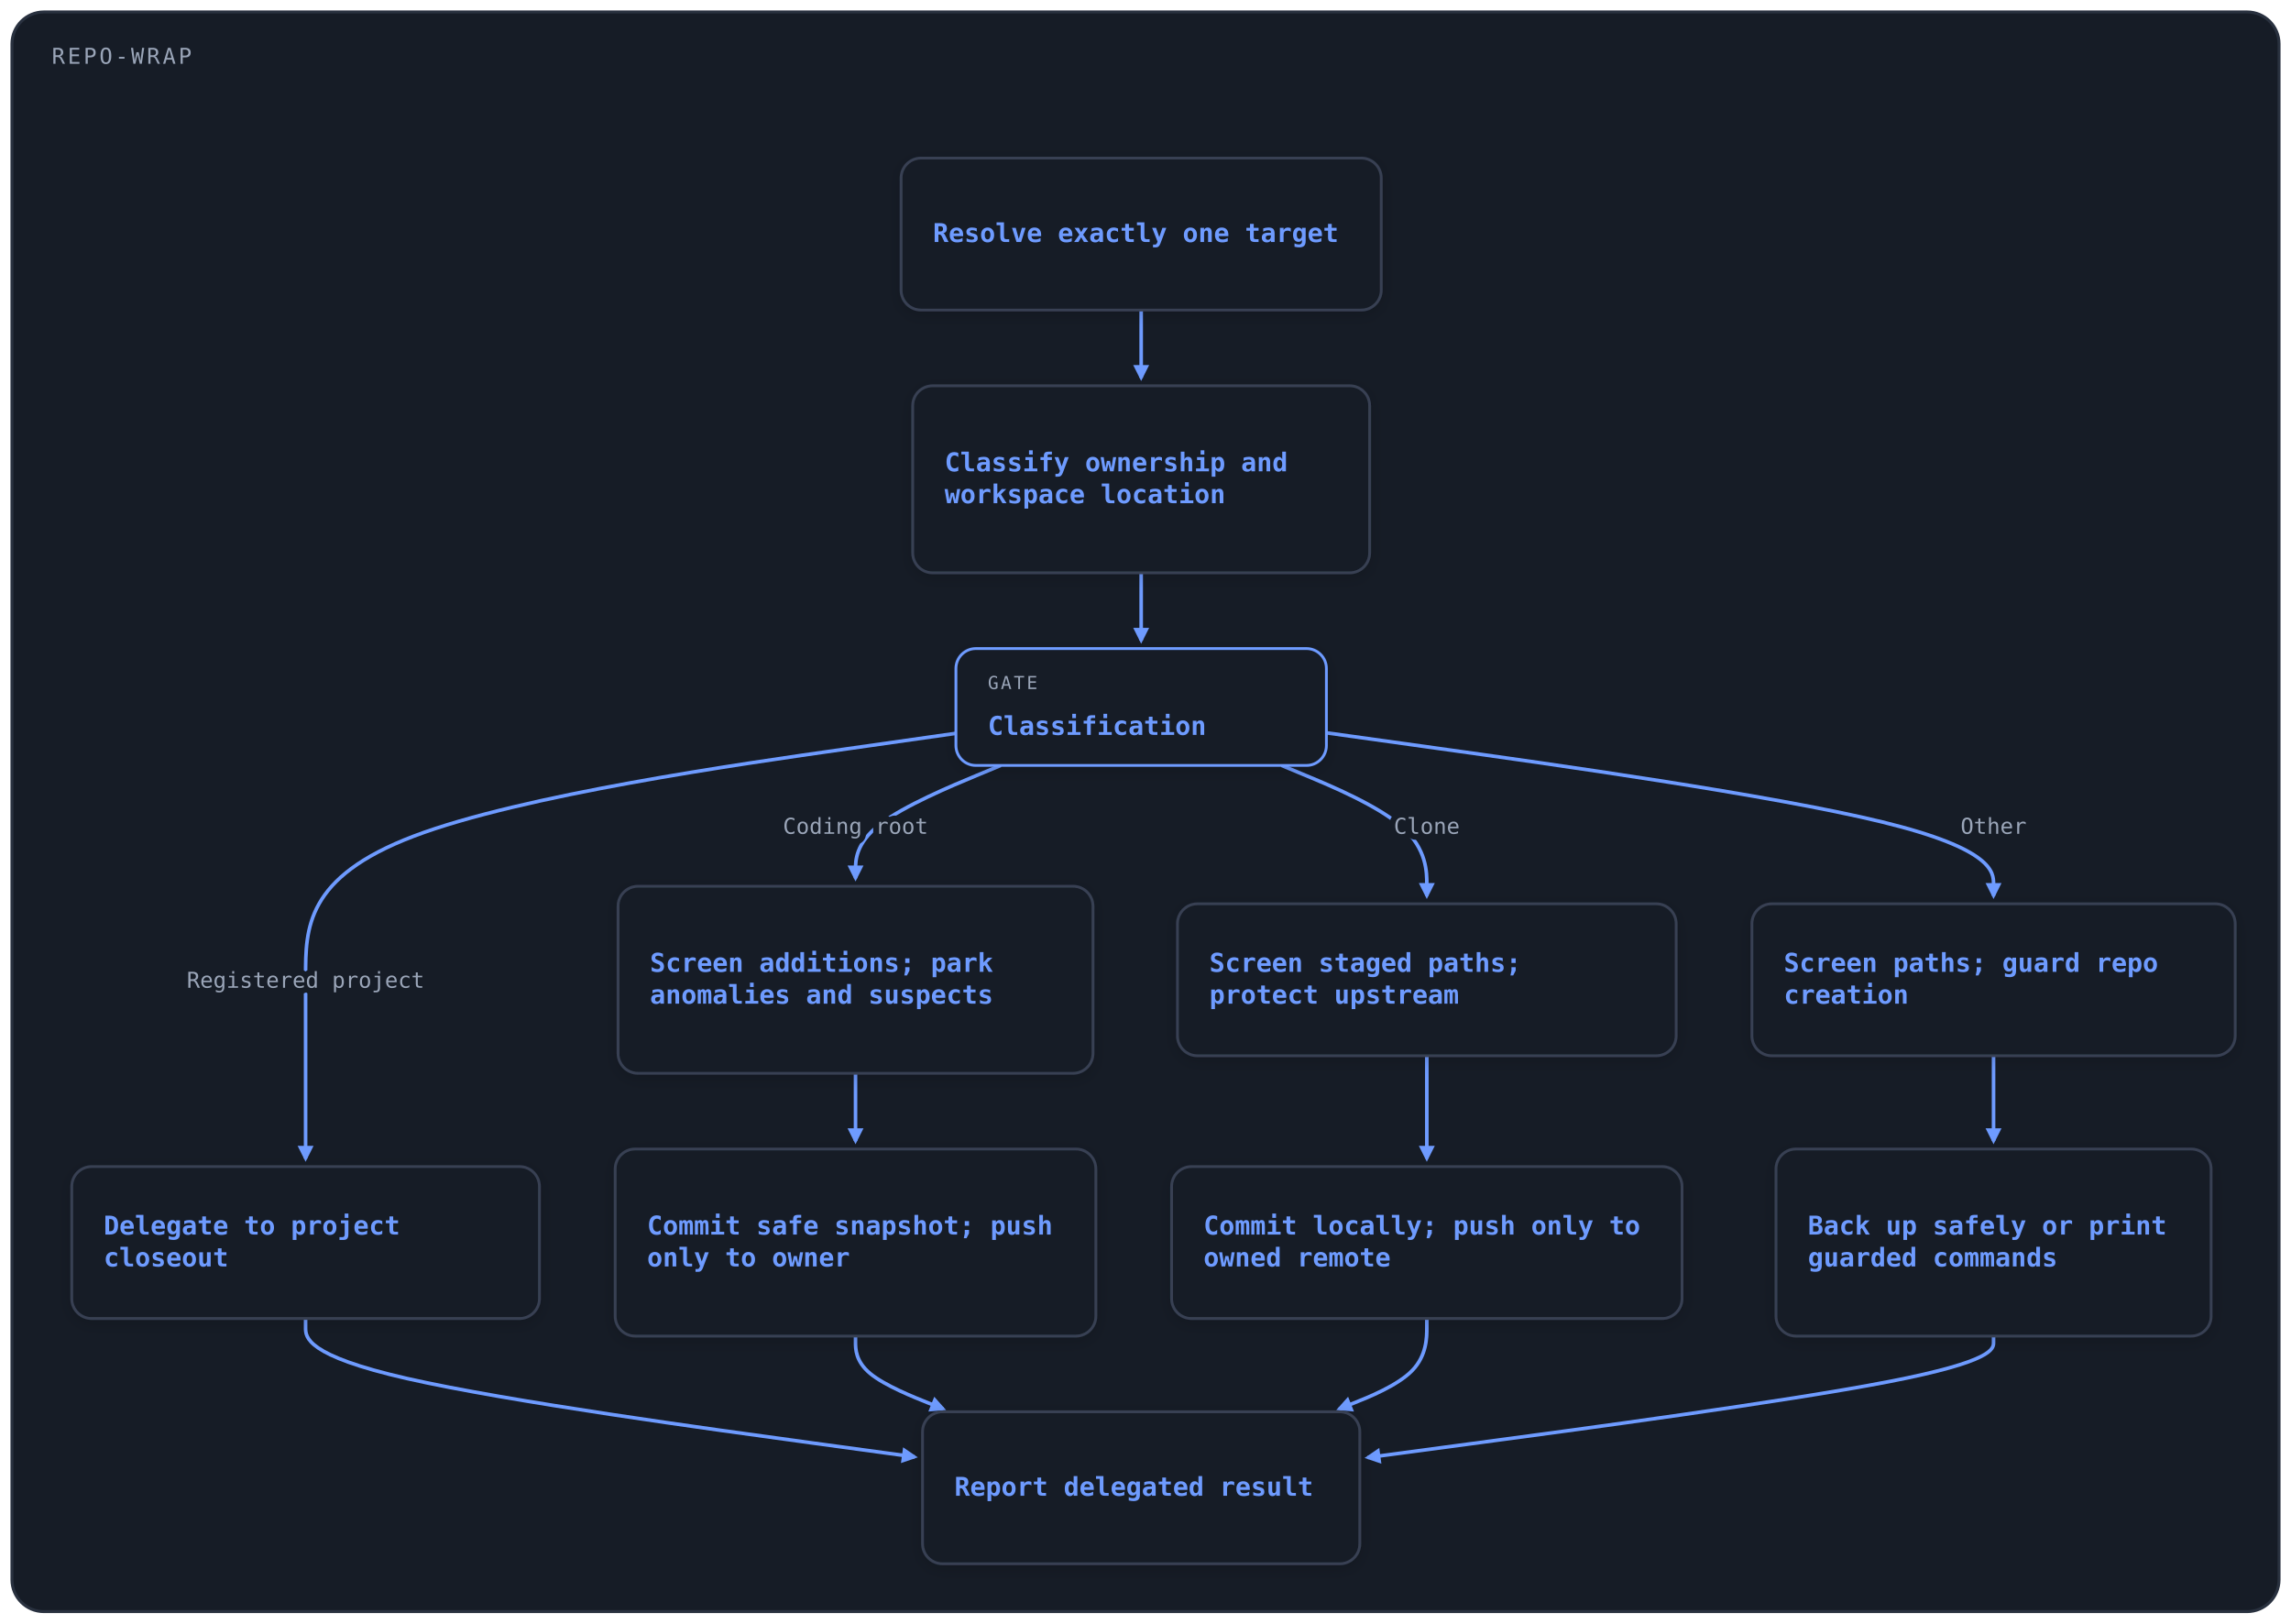
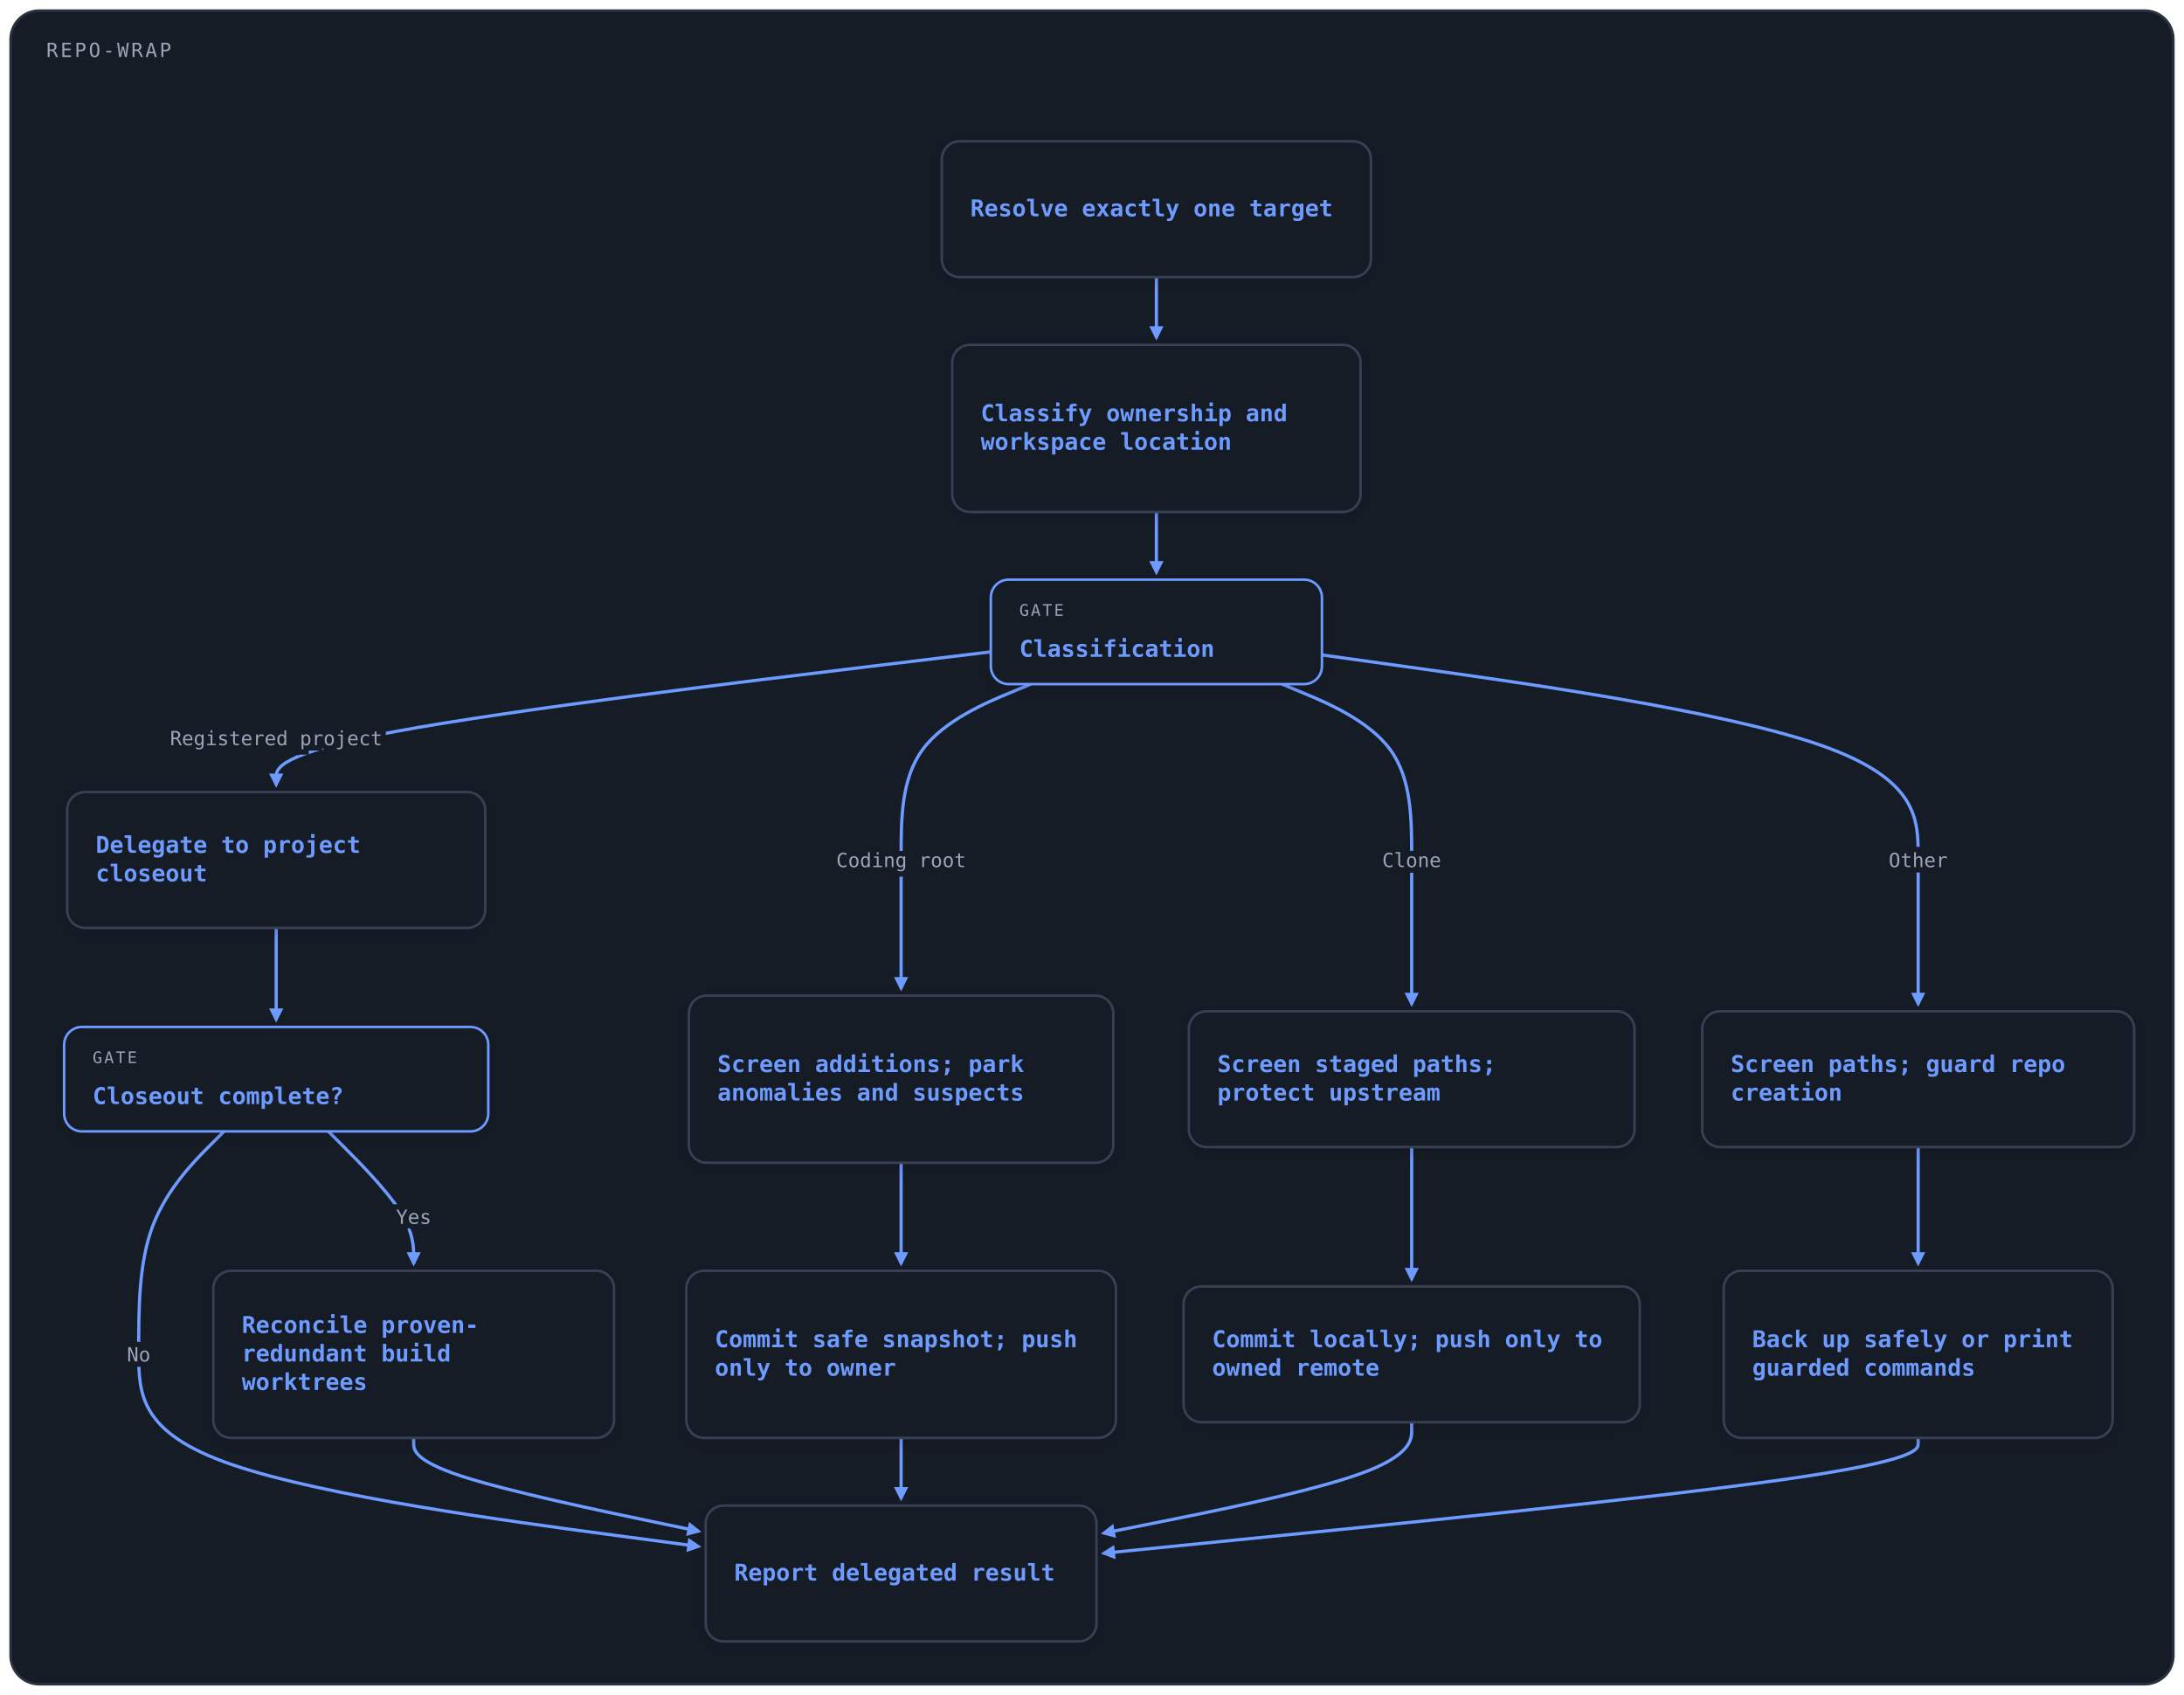
- <svg xmlns="http://www.w3.org/2000/svg" viewBox="0 0 1149.422 814.487" role="img" aria-labelledby="title desc" font-family="ui-monospace,'Cascadia Code','SF Mono',Consolas,monospace">
+ <svg xmlns="http://www.w3.org/2000/svg" viewBox="0 0 1226.061 951.337" role="img" aria-labelledby="title desc" font-family="ui-monospace,'Cascadia Code','SF Mono',Consolas,monospace">
  <defs>
    <marker id="arrow" viewBox="0 0 10 10" refX="8" refY="5" markerWidth="8" markerHeight="8" markerUnits="userSpaceOnUse" orient="auto">
      <path d="M0,0 L10,5 L0,10 Z" fill="#6E9BFF" />
    </marker>
    <filter id="shadow" x="-20%" y="-45%" width="140%" height="190%">
      <feDropShadow dx="0" dy="2" stdDeviation="4" flood-opacity=".16" />
    </filter>
  </defs>
-   <rect x="6" y="6" width="1137.422" height="802.487" rx="16" fill="#161C26" stroke="#29313F" stroke-width="1.5" />
+   <rect x="6" y="6" width="1214.061" height="939.337" rx="16" fill="#161C26" stroke="#29313F" stroke-width="1.5" />
  <text x="26" y="32" fill="#9AA5B8" font-size="11" letter-spacing=".12em">REPO-WRAP</text>
  <g transform="translate(28.000,71.312)">
-     <path data-edge="L_A_B_0" d="M544.539,84.225L544.539,87.392C544.539,90.558,544.539,96.892,544.539,102.558C544.539,108.225,544.539,113.225,544.539,115.725L544.539,118.225" fill="none" stroke="#6E9BFF" stroke-width="1.8" marker-end="url(#arrow)" />
-     <path data-edge="L_B_C_0" d="M544.539,216.05L544.539,219.217C544.539,222.383,544.539,228.717,544.539,234.383C544.539,240.05,544.539,245.05,544.539,247.55L544.539,250.05" fill="none" stroke="#6E9BFF" stroke-width="1.8" marker-end="url(#arrow)" />
-     <path data-edge="L_C_D_0" d="M451.605,296.58L397.225,304.315C342.845,312.049,234.085,327.518,179.704,348.124C125.324,368.729,125.324,394.471,125.324,418.327C125.324,442.183,125.324,464.154,125.324,479.106C125.324,494.058,125.324,501.992,125.324,505.958L125.324,509.925" fill="none" stroke="#6E9BFF" stroke-width="1.8" marker-end="url(#arrow)" />
-     <path data-edge="L_C_E_0" d="M474.085,312.675L461.942,317.727C449.799,322.779,425.513,332.883,413.37,342.321C401.227,351.758,401.227,360.529,401.227,364.915L401.227,369.3" fill="none" stroke="#6E9BFF" stroke-width="1.8" marker-end="url(#arrow)" />
-     <path data-edge="L_C_F_0" d="M614.994,312.675L627.137,317.727C639.28,322.779,663.566,332.883,675.709,343.787C687.852,354.692,687.852,366.396,687.852,372.248L687.852,378.1" fill="none" stroke="#6E9BFF" stroke-width="1.8" marker-end="url(#arrow)" />
-     <path data-edge="L_C_G_0" d="M637.473,296.32L693.258,304.098C749.044,311.876,860.616,327.432,916.402,341.062C972.188,354.692,972.188,366.396,972.188,372.248L972.188,378.1" fill="none" stroke="#6E9BFF" stroke-width="1.8" marker-end="url(#arrow)" />
-     <path data-edge="L_E_I_0" d="M401.227,467.125L401.227,470.292C401.227,473.458,401.227,479.792,401.227,485.458C401.227,491.125,401.227,496.125,401.227,498.625L401.227,501.125" fill="none" stroke="#6E9BFF" stroke-width="1.8" marker-end="url(#arrow)" />
-     <path data-edge="L_F_J_0" d="M687.852,458.325L687.852,462.958C687.852,467.592,687.852,476.858,687.852,485.458C687.852,494.058,687.852,501.992,687.852,505.958L687.852,509.925" fill="none" stroke="#6E9BFF" stroke-width="1.8" marker-end="url(#arrow)" />
-     <path data-edge="L_G_K_0" d="M972.188,458.325L972.188,462.958C972.188,467.592,972.188,476.858,972.188,483.992C972.188,491.125,972.188,496.125,972.188,498.625L972.188,501.125" fill="none" stroke="#6E9BFF" stroke-width="1.8" marker-end="url(#arrow)" />
-     <path data-edge="L_D_R_0" d="M125.324,590.15L125.324,594.783C125.324,599.417,125.324,608.683,176.252,620.255C227.18,631.827,329.036,645.703,379.964,652.641L430.892,659.58" fill="none" stroke="#6E9BFF" stroke-width="1.8" marker-end="url(#arrow)" />
-     <path data-edge="L_I_R_0" d="M401.227,598.95L401.227,602.117C401.227,605.283,401.227,611.617,408.553,617.703C415.88,623.79,430.534,629.629,437.861,632.549L445.187,635.469" fill="none" stroke="#6E9BFF" stroke-width="1.8" marker-end="url(#arrow)" />
-     <path data-edge="L_J_R_0" d="M687.852,590.15L687.852,594.783C687.852,599.417,687.852,608.683,680.525,616.237C673.198,623.79,658.544,629.629,651.217,632.549L643.891,635.469" fill="none" stroke="#6E9BFF" stroke-width="1.8" marker-end="url(#arrow)" />
-     <path data-edge="L_K_R_0" d="M972.188,598.95L972.188,602.117C972.188,605.283,972.188,611.617,919.854,621.772C867.521,631.928,762.854,645.906,710.521,652.896L658.187,659.885" fill="none" stroke="#6E9BFF" stroke-width="1.8" marker-end="url(#arrow)" />
-     <text x="125.324" y="424.213" text-anchor="middle" fill="#9AA5B8" font-size="11" stroke="#161C26" stroke-width="6" paint-order="stroke">Registered project</text>
-     <text x="401.227" y="346.988" text-anchor="middle" fill="#9AA5B8" font-size="11" stroke="#161C26" stroke-width="6" paint-order="stroke">Coding root</text>
-     <text x="687.852" y="346.988" text-anchor="middle" fill="#9AA5B8" font-size="11" stroke="#161C26" stroke-width="6" paint-order="stroke">Clone</text>
-     <text x="972.188" y="346.988" text-anchor="middle" fill="#9AA5B8" font-size="11" stroke="#161C26" stroke-width="6" paint-order="stroke">Other</text>
+     <path data-edge="L_A_B_0" d="M621.178,84.225L621.178,87.392C621.178,90.558,621.178,96.892,621.178,102.558C621.178,108.225,621.178,113.225,621.178,115.725L621.178,118.225" fill="none" stroke="#6E9BFF" stroke-width="1.8" marker-end="url(#arrow)" />
+     <path data-edge="L_B_C_0" d="M621.178,216.05L621.178,219.217C621.178,222.383,621.178,228.717,621.178,234.383C621.178,240.05,621.178,245.05,621.178,247.55L621.178,250.05" fill="none" stroke="#6E9BFF" stroke-width="1.8" marker-end="url(#arrow)" />
+     <path data-edge="L_C_D_0" d="M528.244,294.577L461.379,302.645C394.513,310.714,260.782,326.851,193.916,339.304C127.051,351.758,127.051,360.529,127.051,364.915L127.051,369.3" fill="none" stroke="#6E9BFF" stroke-width="1.8" marker-end="url(#arrow)" />
+     <path data-edge="L_C_E_0" d="M550.723,312.675L538.58,317.727C526.437,322.779,502.151,332.883,490.008,349.34C477.865,365.796,477.865,388.604,477.865,409.527C477.865,430.45,477.865,449.488,477.865,461.506C477.865,473.525,477.865,478.525,477.865,481.025L477.865,483.525" fill="none" stroke="#6E9BFF" stroke-width="1.8" marker-end="url(#arrow)" />
+     <path data-edge="L_C_F_0" d="M691.632,312.675L703.775,317.727C715.918,322.779,740.204,332.883,752.347,349.34C764.49,365.796,764.49,388.604,764.49,409.527C764.49,430.45,764.49,449.488,764.49,462.973C764.49,476.458,764.49,484.392,764.49,488.358L764.49,492.325" fill="none" stroke="#6E9BFF" stroke-width="1.8" marker-end="url(#arrow)" />
+     <path data-edge="L_C_G_0" d="M714.111,296.32L769.897,304.098C825.683,311.876,937.255,327.432,993.04,346.614C1048.826,365.796,1048.826,388.604,1048.826,409.527C1048.826,430.45,1048.826,449.488,1048.826,462.973C1048.826,476.458,1048.826,484.392,1048.826,488.358L1048.826,492.325" fill="none" stroke="#6E9BFF" stroke-width="1.8" marker-end="url(#arrow)" />
+     <path data-edge="L_E_I_0" d="M477.865,581.35L477.865,586.402C477.865,591.454,477.865,601.558,477.865,610.996C477.865,620.433,477.865,629.204,477.865,633.59L477.865,637.975" fill="none" stroke="#6E9BFF" stroke-width="1.8" marker-end="url(#arrow)" />
+     <path data-edge="L_F_J_0" d="M764.49,572.55L764.49,579.069C764.49,585.588,764.49,598.625,764.49,610.996C764.49,623.367,764.49,635.071,764.49,640.923L764.49,646.775" fill="none" stroke="#6E9BFF" stroke-width="1.8" marker-end="url(#arrow)" />
+     <path data-edge="L_G_K_0" d="M1048.826,572.55L1048.826,579.069C1048.826,585.588,1048.826,598.625,1048.826,609.529C1048.826,620.433,1048.826,629.204,1048.826,633.59L1048.826,637.975" fill="none" stroke="#6E9BFF" stroke-width="1.8" marker-end="url(#arrow)" />
+     <path data-edge="L_D_H_0" d="M127.051,449.525L127.051,452.692C127.051,455.858,127.051,462.192,127.051,470.792C127.051,479.392,127.051,490.258,127.051,495.692L127.051,501.125" fill="none" stroke="#6E9BFF" stroke-width="1.8" marker-end="url(#arrow)" />
+     <path data-edge="L_H_L_0" d="M156.348,563.75L164.33,571.735C172.311,579.721,188.274,595.692,196.255,608.063C204.236,620.433,204.236,629.204,204.236,633.59L204.236,637.975" fill="none" stroke="#6E9BFF" stroke-width="1.8" marker-end="url(#arrow)" />
+     <path data-edge="L_H_R_0" d="M97.753,563.75L89.772,571.735C81.791,579.721,65.828,595.692,57.847,616.548C49.865,637.404,49.865,663.146,49.865,687.002C49.865,710.858,49.865,732.829,102.257,750.806C154.649,768.782,259.433,782.765,311.825,789.756L364.217,796.747" fill="none" stroke="#6E9BFF" stroke-width="1.8" marker-end="url(#arrow)" />
+     <path data-edge="L_L_R_0" d="M204.236,735.8L204.236,738.967C204.236,742.133,204.236,748.467,230.908,757.2C257.58,765.934,310.923,777.068,337.594,782.635L364.266,788.202" fill="none" stroke="#6E9BFF" stroke-width="1.8" marker-end="url(#arrow)" />
+     <path data-edge="L_I_R_0" d="M477.865,735.8L477.865,738.967C477.865,742.133,477.865,748.467,477.865,754.133C477.865,759.8,477.865,764.8,477.865,767.3L477.865,769.8" fill="none" stroke="#6E9BFF" stroke-width="1.8" marker-end="url(#arrow)" />
+     <path data-edge="L_J_R_0" d="M764.49,727L764.49,731.633C764.49,736.267,764.49,745.533,735.654,755.913C706.817,766.292,649.145,777.784,620.308,783.53L591.472,789.275" fill="none" stroke="#6E9BFF" stroke-width="1.8" marker-end="url(#arrow)" />
+     <path data-edge="L_K_R_0" d="M1048.826,735.8L1048.826,738.967C1048.826,742.133,1048.826,748.467,972.61,759.257C896.394,770.048,743.961,785.295,667.745,792.919L591.529,800.543" fill="none" stroke="#6E9BFF" stroke-width="1.8" marker-end="url(#arrow)" />
+     <text x="127.051" y="346.988" text-anchor="middle" fill="#9AA5B8" font-size="11" stroke="#161C26" stroke-width="6" paint-order="stroke">Registered project</text>
+     <text x="477.865" y="415.413" text-anchor="middle" fill="#9AA5B8" font-size="11" stroke="#161C26" stroke-width="6" paint-order="stroke">Coding root</text>
+     <text x="764.490" y="415.413" text-anchor="middle" fill="#9AA5B8" font-size="11" stroke="#161C26" stroke-width="6" paint-order="stroke">Clone</text>
+     <text x="1048.826" y="415.413" text-anchor="middle" fill="#9AA5B8" font-size="11" stroke="#161C26" stroke-width="6" paint-order="stroke">Other</text>
+     <text x="204.236" y="615.663" text-anchor="middle" fill="#9AA5B8" font-size="11" stroke="#161C26" stroke-width="6" paint-order="stroke">Yes</text>
+     <text x="49.865" y="692.888" text-anchor="middle" fill="#9AA5B8" font-size="11" stroke="#161C26" stroke-width="6" paint-order="stroke">No</text>
    <g data-node="A">
-       <rect x="424.094" y="8.000" width="240.891" height="76.225" rx="10" fill="#161C26" stroke="#384153" stroke-width="1.4" filter="url(#shadow)" />
-       <text x="440.094" y="50.112" fill="#6E9BFF" font-size="13" font-weight="600">Resolve exactly one target</text>
+       <rect x="500.732" y="8.000" width="240.891" height="76.225" rx="10" fill="#161C26" stroke="#384153" stroke-width="1.4" filter="url(#shadow)" />
+       <text x="516.732" y="50.112" fill="#6E9BFF" font-size="13" font-weight="600">Resolve exactly one target</text>
    </g>
    <g data-node="B">
-       <rect x="429.918" y="122.225" width="229.242" height="93.825" rx="10" fill="#161C26" stroke="#384153" stroke-width="1.4" filter="url(#shadow)" />
-       <text x="445.918" y="165.137" fill="#6E9BFF" font-size="13" font-weight="600">Classify ownership and</text>
-       <text x="445.918" y="181.137" fill="#6E9BFF" font-size="13" font-weight="600">workspace location</text>
+       <rect x="506.557" y="122.225" width="229.242" height="93.825" rx="10" fill="#161C26" stroke="#384153" stroke-width="1.4" filter="url(#shadow)" />
+       <text x="522.557" y="165.137" fill="#6E9BFF" font-size="13" font-weight="600">Classify ownership and</text>
+       <text x="522.557" y="181.137" fill="#6E9BFF" font-size="13" font-weight="600">workspace location</text>
    </g>
    <g data-node="C">
-       <rect x="451.605" y="254.050" width="185.867" height="58.625" rx="10" fill="#161C26" stroke="#6E9BFF" stroke-width="1.4" filter="url(#shadow)" />
-       <text x="467.605" y="274.363" fill="#9AA5B8" font-size="9" letter-spacing=".12em">GATE</text>
-       <text x="467.605" y="297.363" fill="#6E9BFF" font-size="13" font-weight="600">Classification</text>
+       <rect x="528.244" y="254.050" width="185.867" height="58.625" rx="10" fill="#161C26" stroke="#6E9BFF" stroke-width="1.4" filter="url(#shadow)" />
+       <text x="544.244" y="274.363" fill="#9AA5B8" font-size="9" letter-spacing=".12em">GATE</text>
+       <text x="544.244" y="297.363" fill="#6E9BFF" font-size="13" font-weight="600">Classification</text>
    </g>
    <g data-node="D">
-       <rect x="8.000" y="513.925" width="234.648" height="76.225" rx="10" fill="#161C26" stroke="#384153" stroke-width="1.4" filter="url(#shadow)" />
-       <text x="24.000" y="548.038" fill="#6E9BFF" font-size="13" font-weight="600">Delegate to project</text>
-       <text x="24.000" y="564.038" fill="#6E9BFF" font-size="13" font-weight="600">closeout</text>
+       <rect x="9.727" y="373.300" width="234.648" height="76.225" rx="10" fill="#161C26" stroke="#384153" stroke-width="1.4" filter="url(#shadow)" />
+       <text x="25.727" y="407.413" fill="#6E9BFF" font-size="13" font-weight="600">Delegate to project</text>
+       <text x="25.727" y="423.413" fill="#6E9BFF" font-size="13" font-weight="600">closeout</text>
    </g>
    <g data-node="E">
-       <rect x="282.090" y="373.300" width="238.273" height="93.825" rx="10" fill="#161C26" stroke="#384153" stroke-width="1.4" filter="url(#shadow)" />
-       <text x="298.090" y="416.213" fill="#6E9BFF" font-size="13" font-weight="600">Screen additions; park</text>
-       <text x="298.090" y="432.213" fill="#6E9BFF" font-size="13" font-weight="600">anomalies and suspects</text>
+       <rect x="358.729" y="487.525" width="238.273" height="93.825" rx="10" fill="#161C26" stroke="#384153" stroke-width="1.4" filter="url(#shadow)" />
+       <text x="374.729" y="530.438" fill="#6E9BFF" font-size="13" font-weight="600">Screen additions; park</text>
+       <text x="374.729" y="546.438" fill="#6E9BFF" font-size="13" font-weight="600">anomalies and suspects</text>
    </g>
    <g data-node="F">
-       <rect x="562.750" y="382.100" width="250.203" height="76.225" rx="10" fill="#161C26" stroke="#384153" stroke-width="1.4" filter="url(#shadow)" />
-       <text x="578.750" y="416.213" fill="#6E9BFF" font-size="13" font-weight="600">Screen staged paths;</text>
-       <text x="578.750" y="432.213" fill="#6E9BFF" font-size="13" font-weight="600">protect upstream</text>
+       <rect x="639.389" y="496.325" width="250.203" height="76.225" rx="10" fill="#161C26" stroke="#384153" stroke-width="1.4" filter="url(#shadow)" />
+       <text x="655.389" y="530.438" fill="#6E9BFF" font-size="13" font-weight="600">Screen staged paths;</text>
+       <text x="655.389" y="546.438" fill="#6E9BFF" font-size="13" font-weight="600">protect upstream</text>
    </g>
    <g data-node="G">
-       <rect x="850.953" y="382.100" width="242.469" height="76.225" rx="10" fill="#161C26" stroke="#384153" stroke-width="1.4" filter="url(#shadow)" />
-       <text x="866.953" y="416.213" fill="#6E9BFF" font-size="13" font-weight="600">Screen paths; guard repo</text>
-       <text x="866.953" y="432.213" fill="#6E9BFF" font-size="13" font-weight="600">creation</text>
+       <rect x="927.592" y="496.325" width="242.469" height="76.225" rx="10" fill="#161C26" stroke="#384153" stroke-width="1.4" filter="url(#shadow)" />
+       <text x="943.592" y="530.438" fill="#6E9BFF" font-size="13" font-weight="600">Screen paths; guard repo</text>
+       <text x="943.592" y="546.438" fill="#6E9BFF" font-size="13" font-weight="600">creation</text>
    </g>
    <g data-node="I">
-       <rect x="280.648" y="505.125" width="241.156" height="93.825" rx="10" fill="#161C26" stroke="#384153" stroke-width="1.4" filter="url(#shadow)" />
-       <text x="296.648" y="548.038" fill="#6E9BFF" font-size="13" font-weight="600">Commit safe snapshot; push</text>
-       <text x="296.648" y="564.038" fill="#6E9BFF" font-size="13" font-weight="600">only to owner</text>
+       <rect x="357.287" y="641.975" width="241.156" height="93.825" rx="10" fill="#161C26" stroke="#384153" stroke-width="1.4" filter="url(#shadow)" />
+       <text x="373.287" y="684.888" fill="#6E9BFF" font-size="13" font-weight="600">Commit safe snapshot; push</text>
+       <text x="373.287" y="700.888" fill="#6E9BFF" font-size="13" font-weight="600">only to owner</text>
    </g>
    <g data-node="J">
-       <rect x="559.805" y="513.925" width="256.094" height="76.225" rx="10" fill="#161C26" stroke="#384153" stroke-width="1.4" filter="url(#shadow)" />
-       <text x="575.805" y="548.038" fill="#6E9BFF" font-size="13" font-weight="600">Commit locally; push only to</text>
-       <text x="575.805" y="564.038" fill="#6E9BFF" font-size="13" font-weight="600">owned remote</text>
+       <rect x="636.443" y="650.775" width="256.094" height="76.225" rx="10" fill="#161C26" stroke="#384153" stroke-width="1.4" filter="url(#shadow)" />
+       <text x="652.443" y="684.888" fill="#6E9BFF" font-size="13" font-weight="600">Commit locally; push only to</text>
+       <text x="652.443" y="700.888" fill="#6E9BFF" font-size="13" font-weight="600">owned remote</text>
    </g>
    <g data-node="K">
-       <rect x="863.039" y="505.125" width="218.297" height="93.825" rx="10" fill="#161C26" stroke="#384153" stroke-width="1.4" filter="url(#shadow)" />
-       <text x="879.039" y="548.038" fill="#6E9BFF" font-size="13" font-weight="600">Back up safely or print</text>
-       <text x="879.039" y="564.038" fill="#6E9BFF" font-size="13" font-weight="600">guarded commands</text>
+       <rect x="939.678" y="641.975" width="218.297" height="93.825" rx="10" fill="#161C26" stroke="#384153" stroke-width="1.4" filter="url(#shadow)" />
+       <text x="955.678" y="684.888" fill="#6E9BFF" font-size="13" font-weight="600">Back up safely or print</text>
+       <text x="955.678" y="700.888" fill="#6E9BFF" font-size="13" font-weight="600">guarded commands</text>
+     </g>
+     <g data-node="H">
+       <rect x="8.000" y="505.125" width="238.102" height="58.625" rx="10" fill="#161C26" stroke="#6E9BFF" stroke-width="1.4" filter="url(#shadow)" />
+       <text x="24.000" y="525.438" fill="#9AA5B8" font-size="9" letter-spacing=".12em">GATE</text>
+       <text x="24.000" y="548.438" fill="#6E9BFF" font-size="13" font-weight="600">Closeout complete?</text>
+     </g>
+     <g data-node="L">
+       <rect x="91.744" y="641.975" width="224.984" height="93.825" rx="10" fill="#161C26" stroke="#384153" stroke-width="1.4" filter="url(#shadow)" />
+       <text x="107.744" y="676.888" fill="#6E9BFF" font-size="13" font-weight="600">Reconcile proven-</text>
+       <text x="107.744" y="692.888" fill="#6E9BFF" font-size="13" font-weight="600">redundant build</text>
+       <text x="107.744" y="708.888" fill="#6E9BFF" font-size="13" font-weight="600">worktrees</text>
    </g>
    <g data-node="R">
-       <rect x="434.855" y="636.950" width="219.367" height="76.225" rx="10" fill="#161C26" stroke="#384153" stroke-width="1.4" filter="url(#shadow)" />
-       <text x="450.855" y="679.062" fill="#6E9BFF" font-size="13" font-weight="600">Report delegated result</text>
+       <rect x="368.182" y="773.800" width="219.367" height="76.225" rx="10" fill="#161C26" stroke="#384153" stroke-width="1.4" filter="url(#shadow)" />
+       <text x="384.182" y="815.913" fill="#6E9BFF" font-size="13" font-weight="600">Report delegated result</text>
    </g>
  </g>
</svg>
